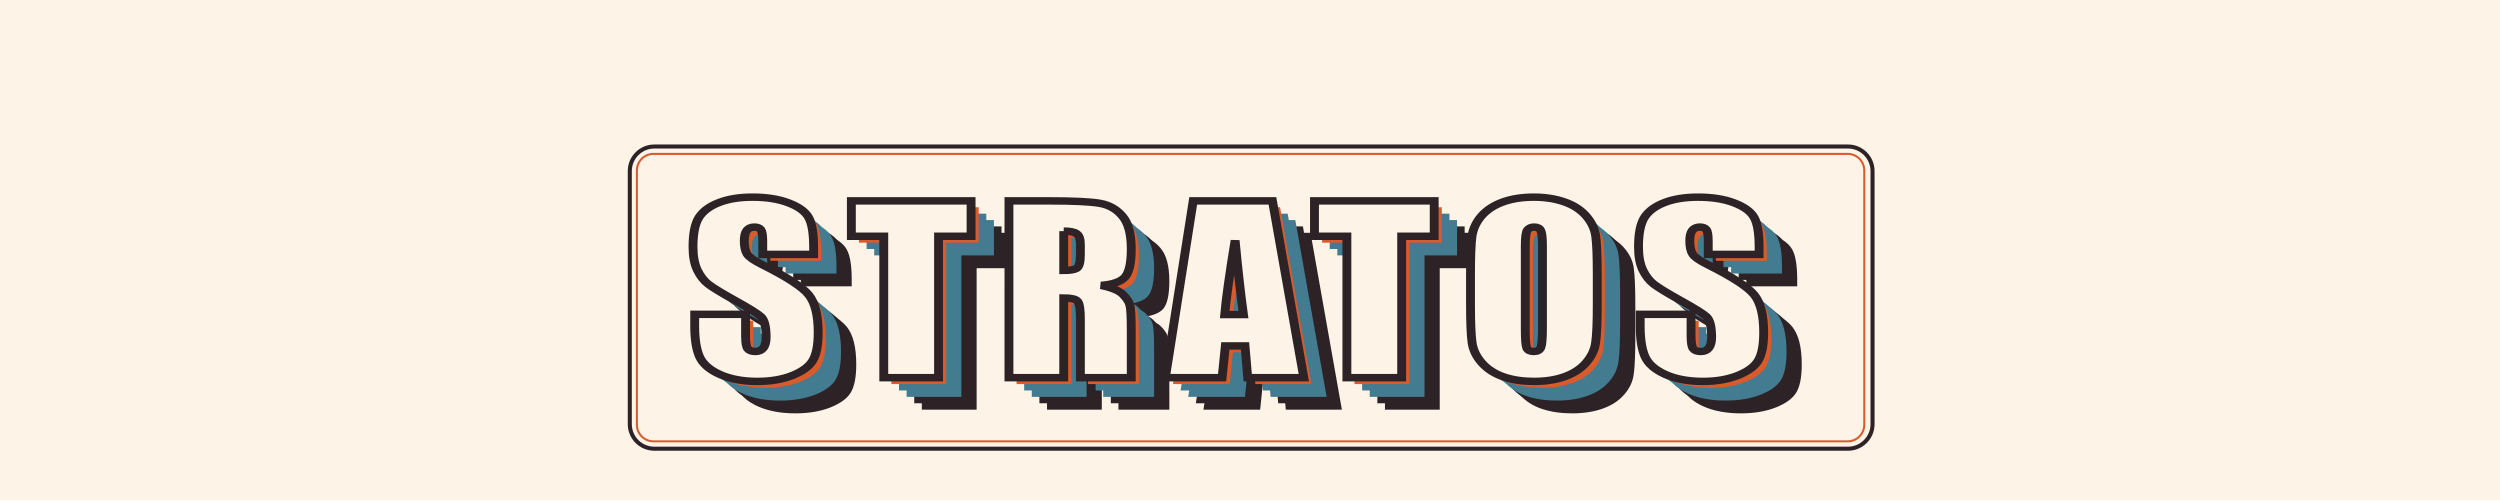
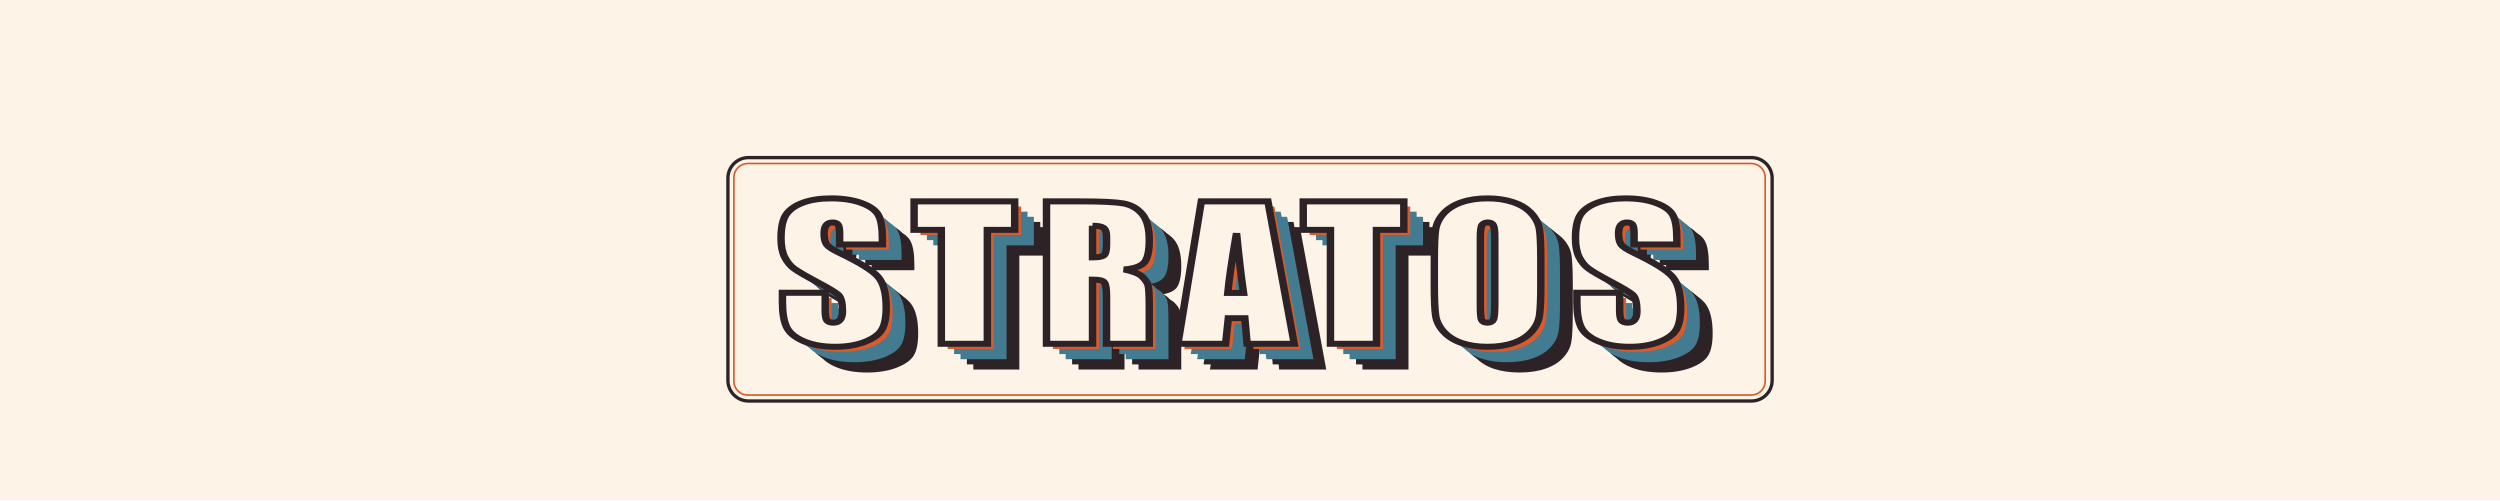
<svg xmlns="http://www.w3.org/2000/svg" viewBox="0 0 600 120" width="600" height="120" version="1.1" id="svg21">
  <defs id="defs2">
    <filter id="noise" x="0" y="0" width="1" height="1">
      <feTurbulence type="fractalNoise" baseFrequency="0.7" numOctaves="3" stitchTiles="stitch" id="feTurbulence1" />
      <feColorMatrix type="matrix" values="1 0 0 0 0  0 1 0 0 0  0 0 1 0 0  0 0 0 0.08 0" id="feColorMatrix1" />
    </filter>
    <g id="star">
      <path d="M 0,-30 Q 5,-5 30,0 5,5 0,30 -5,5 -30,0 -5,-5 0,-30 Z" fill="#e4a62e" id="path1" />
    </g>
    <g id="star-small">
      <path d="M 0,-20 Q 3,-3 20,0 3,3 0,20 -3,3 -20,0 -3,-3 0,-20 Z" fill="#d95a2b" id="path2" />
    </g>
  </defs>
  <rect width="100%" height="100%" fill="#fdf3e7" id="rect2" x="0" y="0" />
-   <rect x="151.151" y="35.165" width="298.259" height="72.525" fill="none" stroke="#2d2327" stroke-width="0.974" rx="5.887" id="rect3" />
-   <rect x="152.856" y="36.934" width="294.568" height="68.987" fill="none" stroke="#d95a2b" stroke-width="0.489" rx="3.981" id="rect4" />
-   <g font-family="Impact, 'Arial Black', 'Franklin Gothic Heavy', sans-serif" font-size="105px" font-style="italic" text-anchor="middle" letter-spacing="10" id="g20" transform="matrix(0.6091131,0,0,0.5112747,51.14087,-118.9771)">
+   <rect x="174.699" y="37.822" width="250.615" height="58.416" fill="none" stroke="#2d2327" stroke-width="0.801" rx="4.946" id="rect3" />
+   <rect x="176.132" y="39.247" width="247.515" height="55.567" fill="none" stroke="#d95a2b" stroke-width="0.402" rx="3.345" id="rect4" />
+   <g font-family="Impact, 'Arial Black', 'Franklin Gothic Heavy', sans-serif" font-size="105px" font-style="italic" text-anchor="middle" letter-spacing="10" id="g20" transform="matrix(0.5118146,0,0,0.4118126,90.66422,-86.3337)">
    <path d="m 251.622,367.117 h -20.046 v -6.152 q 0,-4.307 -0.769,-5.486 -0.769,-1.179 -2.563,-1.179 -1.948,0 -2.974,1.589 -0.974,1.589 -0.974,4.819 0,4.153 1.128,6.255 1.077,2.102 6.101,5.076 14.407,8.562 18.149,14.048 3.743,5.486 3.743,17.688 0,8.87 -2.102,13.074 -2.051,4.204 -7.998,7.075 -5.947,2.82 -13.843,2.82 -8.665,0 -14.817,-3.281 -6.101,-3.281 -7.998,-8.357 -1.897,-5.076 -1.897,-14.407 v -5.435 h 20.046 v 10.1 q 0,4.666 0.82,5.999 0.872,1.333 3.025,1.333 2.153,0 3.179,-1.692 1.077,-1.692 1.077,-5.024 0,-7.332 -2,-9.587 -2.051,-2.256 -10.1,-7.537 -8.049,-5.332 -10.664,-7.742 -2.615,-2.41 -4.358,-6.665 -1.692,-4.255 -1.692,-10.869 0,-9.536 2.41,-13.945 2.461,-4.409 7.896,-6.87 5.435,-2.512 13.125,-2.512 8.408,0 14.304,2.717 5.947,2.717 7.844,6.87 1.948,4.102 1.948,13.997 z m 62.039,-25.122 v 16.611 H 300.844 V 425 h -21.584 v -66.394 h -12.766 v -16.611 z m 14.922,0 h 15.278 q 15.278,0 20.662,1.179 5.435,1.179 8.818,6.05 3.435,4.819 3.435,15.432 0,9.69 -2.41,13.022 -2.41,3.333 -9.485,3.999 6.409,1.589 8.613,4.255 2.205,2.666 2.717,4.922 0.564,2.205 0.564,12.253 V 425 h -20.046 v -27.583 q 0,-6.665 -1.077,-8.254 -1.025,-1.589 -5.486,-1.589 V 425 h -21.584 z m 21.584,14.202 v 18.457 q 3.64,0 5.076,-0.974 1.487,-1.025 1.487,-6.511 v -4.563 q 0,-3.948 -1.436,-5.178 -1.384,-1.23 -5.127,-1.23 z M 432.406,341.995 444.762,425 h -22.097 l -1.077,-14.919 h -7.742 L 412.565,425 h -22.354 l 10.972,-83.005 z m -11.433,53.372 q -1.641,-14.099 -3.281,-34.812 -3.281,23.789 -4.102,34.812 z m 75.164,-53.372 v 16.611 H 483.319 V 425 h -21.584 v -66.394 h -12.766 v -16.611 z m 64.243,48.604 q 0,12.51 -0.615,17.739 -0.564,5.178 -3.691,9.485 -3.076,4.307 -8.357,6.614 -5.281,2.307 -12.305,2.307 -6.665,0 -11.997,-2.153 -5.281,-2.205 -8.511,-6.562 -3.23,-4.358 -3.845,-9.485 -0.615,-5.127 -0.615,-17.944 v -14.202 q 0,-12.51 0.564,-17.688 0.615,-5.229 3.691,-9.536 3.127,-4.307 8.408,-6.614 5.281,-2.307 12.305,-2.307 6.665,0 11.946,2.205 5.332,2.153 8.562,6.511 3.23,4.358 3.845,9.485 0.615,5.127 0.615,17.944 z m -21.584,-27.275 q 0,-5.793 -0.667,-7.383 -0.615,-1.641 -2.615,-1.641 -1.692,0 -2.615,1.333 -0.872,1.282 -0.872,7.69 v 38.76 q 0,7.229 0.564,8.921 0.615,1.692 2.769,1.692 2.205,0 2.82,-1.948 0.615,-1.948 0.615,-9.28 z m 85.366,3.794 h -20.046 v -6.152 q 0,-4.307 -0.769,-5.486 -0.769,-1.179 -2.563,-1.179 -1.948,0 -2.974,1.589 -0.974,1.589 -0.974,4.819 0,4.153 1.128,6.255 1.077,2.102 6.101,5.076 14.407,8.562 18.149,14.048 3.743,5.486 3.743,17.688 0,8.87 -2.102,13.074 -2.051,4.204 -7.998,7.075 -5.947,2.82 -13.843,2.82 -8.665,0 -14.817,-3.281 -6.101,-3.281 -7.998,-8.357 -1.897,-5.076 -1.897,-14.407 v -5.435 h 20.046 v 10.1 q 0,4.666 0.82,5.999 0.872,1.333 3.025,1.333 2.153,0 3.179,-1.692 1.077,-1.692 1.077,-5.024 0,-7.332 -2,-9.587 -2.051,-2.256 -10.1,-7.537 -8.049,-5.332 -10.664,-7.742 -2.615,-2.41 -4.358,-6.665 -1.692,-4.255 -1.692,-10.869 0,-9.536 2.41,-13.945 2.461,-4.409 7.896,-6.87 5.435,-2.512 13.125,-2.512 8.408,0 14.304,2.717 5.947,2.717 7.844,6.87 1.948,4.102 1.948,13.997 z" id="text15" style="fill:#2d2327" aria-label="STRATOS" />
    <path d="m 248.622,364.117 h -20.046 v -6.152 q 0,-4.307 -0.769,-5.486 -0.769,-1.179 -2.563,-1.179 -1.948,0 -2.974,1.589 -0.974,1.589 -0.974,4.819 0,4.153 1.128,6.255 1.077,2.102 6.101,5.076 14.407,8.562 18.149,14.048 3.743,5.486 3.743,17.688 0,8.87 -2.102,13.074 -2.051,4.204 -7.998,7.075 -5.947,2.82 -13.843,2.82 -8.665,0 -14.817,-3.281 -6.101,-3.281 -7.998,-8.357 -1.897,-5.076 -1.897,-14.407 v -5.435 h 20.046 v 10.1 q 0,4.666 0.82,5.999 0.872,1.333 3.025,1.333 2.153,0 3.179,-1.692 1.077,-1.692 1.077,-5.024 0,-7.332 -2,-9.587 -2.051,-2.256 -10.1,-7.537 -8.049,-5.332 -10.664,-7.742 -2.615,-2.41 -4.358,-6.665 -1.692,-4.255 -1.692,-10.869 0,-9.536 2.41,-13.945 2.461,-4.409 7.896,-6.87 5.435,-2.512 13.125,-2.512 8.408,0 14.304,2.717 5.947,2.717 7.844,6.87 1.948,4.102 1.948,13.997 z m 62.039,-25.122 v 16.611 H 297.844 V 422 h -21.584 v -66.394 h -12.766 v -16.611 z m 14.922,0 h 15.278 q 15.278,0 20.662,1.179 5.435,1.179 8.818,6.05 3.435,4.819 3.435,15.432 0,9.69 -2.41,13.022 -2.41,3.333 -9.485,3.999 6.409,1.589 8.613,4.255 2.205,2.666 2.717,4.922 0.564,2.205 0.564,12.253 V 422 h -20.046 v -27.583 q 0,-6.665 -1.077,-8.254 -1.025,-1.589 -5.486,-1.589 V 422 h -21.584 z m 21.584,14.202 v 18.457 q 3.64,0 5.076,-0.974 1.487,-1.025 1.487,-6.511 v -4.563 q 0,-3.948 -1.436,-5.178 -1.384,-1.23 -5.127,-1.23 z M 429.406,338.995 441.762,422 h -22.097 l -1.077,-14.919 h -7.742 L 409.565,422 h -22.354 l 10.972,-83.005 z m -11.433,53.372 q -1.641,-14.099 -3.281,-34.812 -3.281,23.789 -4.102,34.812 z m 75.164,-53.372 v 16.611 H 480.319 V 422 h -21.584 v -66.394 h -12.766 v -16.611 z m 64.243,48.604 q 0,12.51 -0.615,17.739 -0.564,5.178 -3.691,9.485 -3.076,4.307 -8.357,6.614 -5.281,2.307 -12.305,2.307 -6.665,0 -11.997,-2.153 -5.281,-2.205 -8.511,-6.562 -3.23,-4.358 -3.845,-9.485 -0.615,-5.127 -0.615,-17.944 v -14.202 q 0,-12.51 0.564,-17.688 0.615,-5.229 3.691,-9.536 3.127,-4.307 8.408,-6.614 5.281,-2.307 12.305,-2.307 6.665,0 11.946,2.205 5.332,2.153 8.562,6.511 3.23,4.358 3.845,9.485 0.615,5.127 0.615,17.944 z m -21.584,-27.275 q 0,-5.793 -0.667,-7.383 -0.615,-1.641 -2.615,-1.641 -1.692,0 -2.615,1.333 -0.872,1.282 -0.872,7.69 v 38.76 q 0,7.229 0.564,8.921 0.615,1.692 2.769,1.692 2.205,0 2.82,-1.948 0.615,-1.948 0.615,-9.28 z m 85.366,3.794 h -20.046 v -6.152 q 0,-4.307 -0.769,-5.486 -0.769,-1.179 -2.563,-1.179 -1.948,0 -2.974,1.589 -0.974,1.589 -0.974,4.819 0,4.153 1.128,6.255 1.077,2.102 6.101,5.076 14.407,8.562 18.149,14.048 3.743,5.486 3.743,17.688 0,8.87 -2.102,13.074 -2.051,4.204 -7.998,7.075 -5.947,2.82 -13.843,2.82 -8.665,0 -14.817,-3.281 -6.101,-3.281 -7.998,-8.357 -1.897,-5.076 -1.897,-14.407 v -5.435 h 20.046 v 10.1 q 0,4.666 0.82,5.999 0.872,1.333 3.025,1.333 2.153,0 3.179,-1.692 1.077,-1.692 1.077,-5.024 0,-7.332 -2,-9.587 -2.051,-2.256 -10.1,-7.537 -8.049,-5.332 -10.664,-7.742 -2.615,-2.41 -4.358,-6.665 -1.692,-4.255 -1.692,-10.869 0,-9.536 2.41,-13.945 2.461,-4.409 7.896,-6.87 5.435,-2.512 13.125,-2.512 8.408,0 14.304,2.717 5.947,2.717 7.844,6.87 1.948,4.102 1.948,13.997 z" id="text16" style="fill:#2d2327" aria-label="STRATOS" />
    <path d="m 245.622,361.117 h -20.046 v -6.152 q 0,-4.307 -0.769,-5.486 -0.769,-1.179 -2.563,-1.179 -1.948,0 -2.974,1.589 -0.974,1.589 -0.974,4.819 0,4.153 1.128,6.255 1.077,2.102 6.101,5.076 14.407,8.562 18.149,14.048 3.743,5.486 3.743,17.688 0,8.87 -2.102,13.074 -2.051,4.204 -7.998,7.075 -5.947,2.82 -13.843,2.82 -8.665,0 -14.817,-3.281 -6.101,-3.281 -7.998,-8.357 -1.897,-5.076 -1.897,-14.407 v -5.435 h 20.046 v 10.1 q 0,4.666 0.82,5.999 0.872,1.333 3.025,1.333 2.153,0 3.179,-1.692 1.077,-1.692 1.077,-5.024 0,-7.332 -2,-9.587 -2.051,-2.256 -10.1,-7.537 -8.049,-5.332 -10.664,-7.742 -2.615,-2.41 -4.358,-6.665 -1.692,-4.255 -1.692,-10.869 0,-9.536 2.41,-13.945 2.461,-4.409 7.896,-6.87 5.435,-2.512 13.125,-2.512 8.408,0 14.304,2.717 5.947,2.717 7.844,6.87 1.948,4.102 1.948,13.997 z m 62.039,-25.122 v 16.611 H 294.844 V 419 h -21.584 v -66.394 h -12.766 v -16.611 z m 14.922,0 h 15.278 q 15.278,0 20.662,1.179 5.435,1.179 8.818,6.05 3.435,4.819 3.435,15.432 0,9.69 -2.41,13.022 -2.41,3.333 -9.485,3.999 6.409,1.589 8.613,4.255 2.205,2.666 2.717,4.922 0.564,2.205 0.564,12.253 V 419 h -20.046 v -27.583 q 0,-6.665 -1.077,-8.254 -1.025,-1.589 -5.486,-1.589 V 419 h -21.584 z m 21.584,14.202 v 18.457 q 3.64,0 5.076,-0.974 1.487,-1.025 1.487,-6.511 v -4.563 q 0,-3.948 -1.436,-5.178 -1.384,-1.23 -5.127,-1.23 z M 426.406,335.995 438.762,419 h -22.097 l -1.077,-14.919 h -7.742 L 406.565,419 h -22.354 l 10.972,-83.005 z m -11.433,53.372 q -1.641,-14.099 -3.281,-34.812 -3.281,23.789 -4.102,34.812 z m 75.164,-53.372 v 16.611 H 477.319 V 419 h -21.584 v -66.394 h -12.766 v -16.611 z m 64.243,48.604 q 0,12.51 -0.615,17.739 -0.564,5.178 -3.691,9.485 -3.076,4.307 -8.357,6.614 -5.281,2.307 -12.305,2.307 -6.665,0 -11.997,-2.153 -5.281,-2.205 -8.511,-6.562 -3.23,-4.358 -3.845,-9.485 -0.615,-5.127 -0.615,-17.944 v -14.202 q 0,-12.51 0.564,-17.688 0.615,-5.229 3.691,-9.536 3.127,-4.307 8.408,-6.614 5.281,-2.307 12.305,-2.307 6.665,0 11.946,2.205 5.332,2.153 8.562,6.511 3.23,4.358 3.845,9.485 0.615,5.127 0.615,17.944 z m -21.584,-27.275 q 0,-5.793 -0.667,-7.383 -0.615,-1.641 -2.615,-1.641 -1.692,0 -2.615,1.333 -0.872,1.282 -0.872,7.69 v 38.76 q 0,7.229 0.564,8.921 0.615,1.692 2.769,1.692 2.205,0 2.82,-1.948 0.615,-1.948 0.615,-9.28 z m 85.366,3.794 h -20.046 v -6.152 q 0,-4.307 -0.769,-5.486 -0.769,-1.179 -2.563,-1.179 -1.948,0 -2.974,1.589 -0.974,1.589 -0.974,4.819 0,4.153 1.128,6.255 1.077,2.102 6.101,5.076 14.407,8.562 18.149,14.048 3.743,5.486 3.743,17.688 0,8.87 -2.102,13.074 -2.051,4.204 -7.998,7.075 -5.947,2.82 -13.843,2.82 -8.665,0 -14.817,-3.281 -6.101,-3.281 -7.998,-8.357 -1.897,-5.076 -1.897,-14.407 v -5.435 h 20.046 v 10.1 q 0,4.666 0.82,5.999 0.872,1.333 3.025,1.333 2.153,0 3.179,-1.692 1.077,-1.692 1.077,-5.024 0,-7.332 -2,-9.587 -2.051,-2.256 -10.1,-7.537 -8.049,-5.332 -10.664,-7.742 -2.615,-2.41 -4.358,-6.665 -1.692,-4.255 -1.692,-10.869 0,-9.536 2.41,-13.945 2.461,-4.409 7.896,-6.87 5.435,-2.512 13.125,-2.512 8.408,0 14.304,2.717 5.947,2.717 7.844,6.87 1.948,4.102 1.948,13.997 z" id="text17" style="fill:#437c90" aria-label="STRATOS" />
    <path d="m 242.622,358.117 h -20.046 v -6.152 q 0,-4.307 -0.769,-5.486 -0.769,-1.179 -2.563,-1.179 -1.948,0 -2.974,1.589 -0.974,1.589 -0.974,4.819 0,4.153 1.128,6.255 1.077,2.102 6.101,5.076 14.407,8.562 18.149,14.048 3.743,5.486 3.743,17.688 0,8.87 -2.102,13.074 -2.051,4.204 -7.998,7.075 -5.947,2.82 -13.843,2.82 -8.665,0 -14.817,-3.281 -6.101,-3.281 -7.998,-8.357 -1.897,-5.076 -1.897,-14.407 v -5.435 h 20.046 v 10.1 q 0,4.666 0.82,5.999 0.872,1.333 3.025,1.333 2.153,0 3.179,-1.692 1.077,-1.692 1.077,-5.024 0,-7.332 -2,-9.587 -2.051,-2.256 -10.1,-7.537 -8.049,-5.332 -10.664,-7.742 -2.615,-2.41 -4.358,-6.665 -1.692,-4.255 -1.692,-10.869 0,-9.536 2.41,-13.945 2.461,-4.409 7.896,-6.87 5.435,-2.512 13.125,-2.512 8.408,0 14.304,2.717 5.947,2.717 7.844,6.87 1.948,4.102 1.948,13.997 z m 62.039,-25.122 v 16.611 H 291.844 V 416 h -21.584 v -66.394 h -12.766 v -16.611 z m 14.922,0 h 15.278 q 15.278,0 20.662,1.179 5.435,1.179 8.818,6.05 3.435,4.819 3.435,15.432 0,9.69 -2.41,13.022 -2.41,3.333 -9.485,3.999 6.409,1.589 8.613,4.255 2.205,2.666 2.717,4.922 0.564,2.205 0.564,12.253 V 416 h -20.046 v -27.583 q 0,-6.665 -1.077,-8.254 -1.025,-1.589 -5.486,-1.589 V 416 h -21.584 z m 21.584,14.202 v 18.457 q 3.64,0 5.076,-0.974 1.487,-1.025 1.487,-6.511 v -4.563 q 0,-3.948 -1.436,-5.178 -1.384,-1.23 -5.127,-1.23 z M 423.406,332.995 435.762,416 h -22.097 l -1.077,-14.919 h -7.742 L 403.565,416 h -22.354 l 10.972,-83.005 z m -11.433,53.372 q -1.641,-14.099 -3.281,-34.812 -3.281,23.789 -4.102,34.812 z m 75.164,-53.372 v 16.611 H 474.319 V 416 h -21.584 v -66.394 h -12.766 v -16.611 z m 64.243,48.604 q 0,12.51 -0.615,17.739 -0.564,5.178 -3.691,9.485 -3.076,4.307 -8.357,6.614 -5.281,2.307 -12.305,2.307 -6.665,0 -11.997,-2.153 -5.281,-2.205 -8.511,-6.562 -3.23,-4.358 -3.845,-9.485 -0.615,-5.127 -0.615,-17.944 v -14.202 q 0,-12.51 0.564,-17.688 0.615,-5.229 3.691,-9.536 3.127,-4.307 8.408,-6.614 5.281,-2.307 12.305,-2.307 6.665,0 11.946,2.205 5.332,2.153 8.562,6.511 3.23,4.358 3.845,9.485 0.615,5.127 0.615,17.944 z m -21.584,-27.275 q 0,-5.793 -0.667,-7.383 -0.615,-1.641 -2.615,-1.641 -1.692,0 -2.615,1.333 -0.872,1.282 -0.872,7.69 v 38.76 q 0,7.229 0.564,8.921 0.615,1.692 2.769,1.692 2.205,0 2.82,-1.948 0.615,-1.948 0.615,-9.28 z m 85.366,3.794 h -20.046 v -6.152 q 0,-4.307 -0.769,-5.486 -0.769,-1.179 -2.563,-1.179 -1.948,0 -2.974,1.589 -0.974,1.589 -0.974,4.819 0,4.153 1.128,6.255 1.077,2.102 6.101,5.076 14.407,8.562 18.149,14.048 3.743,5.486 3.743,17.688 0,8.87 -2.102,13.074 -2.051,4.204 -7.998,7.075 -5.947,2.82 -13.843,2.82 -8.665,0 -14.817,-3.281 -6.101,-3.281 -7.998,-8.357 -1.897,-5.076 -1.897,-14.407 v -5.435 h 20.046 v 10.1 q 0,4.666 0.82,5.999 0.872,1.333 3.025,1.333 2.153,0 3.179,-1.692 1.077,-1.692 1.077,-5.024 0,-7.332 -2,-9.587 -2.051,-2.256 -10.1,-7.537 -8.049,-5.332 -10.664,-7.742 -2.615,-2.41 -4.358,-6.665 -1.692,-4.255 -1.692,-10.869 0,-9.536 2.41,-13.945 2.461,-4.409 7.896,-6.87 5.435,-2.512 13.125,-2.512 8.408,0 14.304,2.717 5.947,2.717 7.844,6.87 1.948,4.102 1.948,13.997 z" id="text18" style="fill:#437c90" aria-label="STRATOS" />
    <path d="m 239.622,355.117 h -20.046 v -6.152 q 0,-4.307 -0.769,-5.486 -0.769,-1.179 -2.563,-1.179 -1.948,0 -2.974,1.589 -0.974,1.589 -0.974,4.819 0,4.153 1.128,6.255 1.077,2.102 6.101,5.076 14.407,8.562 18.149,14.048 3.743,5.486 3.743,17.688 0,8.87 -2.102,13.074 -2.051,4.204 -7.998,7.075 -5.947,2.82 -13.843,2.82 -8.665,0 -14.817,-3.281 -6.101,-3.281 -7.998,-8.357 -1.897,-5.076 -1.897,-14.407 v -5.435 h 20.046 v 10.1 q 0,4.666 0.82,5.999 0.872,1.333 3.025,1.333 2.153,0 3.179,-1.692 1.077,-1.692 1.077,-5.024 0,-7.332 -2,-9.587 -2.051,-2.256 -10.1,-7.537 -8.049,-5.332 -10.664,-7.742 -2.615,-2.41 -4.358,-6.665 -1.692,-4.255 -1.692,-10.869 0,-9.536 2.41,-13.945 2.461,-4.409 7.896,-6.87 5.435,-2.512 13.125,-2.512 8.408,0 14.304,2.717 5.947,2.717 7.844,6.87 1.948,4.102 1.948,13.997 z m 62.039,-25.122 v 16.611 H 288.844 V 413 h -21.584 v -66.394 h -12.766 v -16.611 z m 14.922,0 h 15.278 q 15.278,0 20.662,1.179 5.435,1.179 8.818,6.05 3.435,4.819 3.435,15.432 0,9.69 -2.41,13.022 -2.41,3.333 -9.485,3.999 6.409,1.589 8.613,4.255 2.205,2.666 2.717,4.922 0.564,2.205 0.564,12.253 V 413 h -20.046 v -27.583 q 0,-6.665 -1.077,-8.254 -1.025,-1.589 -5.486,-1.589 V 413 h -21.584 z m 21.584,14.202 v 18.457 q 3.64,0 5.076,-0.974 1.487,-1.025 1.487,-6.511 v -4.563 q 0,-3.948 -1.436,-5.178 -1.384,-1.23 -5.127,-1.23 z M 420.406,329.995 432.762,413 h -22.097 l -1.077,-14.919 h -7.742 L 400.565,413 h -22.354 l 10.972,-83.005 z m -11.433,53.372 q -1.641,-14.099 -3.281,-34.812 -3.281,23.789 -4.102,34.812 z m 75.164,-53.372 v 16.611 H 471.319 V 413 h -21.584 v -66.394 h -12.766 v -16.611 z m 64.243,48.604 q 0,12.51 -0.615,17.739 -0.564,5.178 -3.691,9.485 -3.076,4.307 -8.357,6.614 -5.281,2.307 -12.305,2.307 -6.665,0 -11.997,-2.153 -5.281,-2.205 -8.511,-6.562 -3.23,-4.358 -3.845,-9.485 -0.615,-5.127 -0.615,-17.944 v -14.202 q 0,-12.51 0.564,-17.688 0.615,-5.229 3.691,-9.536 3.127,-4.307 8.408,-6.614 5.281,-2.307 12.305,-2.307 6.665,0 11.946,2.205 5.332,2.153 8.562,6.511 3.23,4.358 3.845,9.485 0.615,5.127 0.615,17.944 z m -21.584,-27.275 q 0,-5.793 -0.667,-7.383 -0.615,-1.641 -2.615,-1.641 -1.692,0 -2.615,1.333 -0.872,1.282 -0.872,7.69 v 38.76 q 0,7.229 0.564,8.921 0.615,1.692 2.769,1.692 2.205,0 2.82,-1.948 0.615,-1.948 0.615,-9.28 z m 85.366,3.794 h -20.046 v -6.152 q 0,-4.307 -0.769,-5.486 -0.769,-1.179 -2.563,-1.179 -1.948,0 -2.974,1.589 -0.974,1.589 -0.974,4.819 0,4.153 1.128,6.255 1.077,2.102 6.101,5.076 14.407,8.562 18.149,14.048 3.743,5.486 3.743,17.688 0,8.87 -2.102,13.074 -2.051,4.204 -7.998,7.075 -5.947,2.82 -13.843,2.82 -8.665,0 -14.817,-3.281 -6.101,-3.281 -7.998,-8.357 -1.897,-5.076 -1.897,-14.407 v -5.435 h 20.046 v 10.1 q 0,4.666 0.82,5.999 0.872,1.333 3.025,1.333 2.153,0 3.179,-1.692 1.077,-1.692 1.077,-5.024 0,-7.332 -2,-9.587 -2.051,-2.256 -10.1,-7.537 -8.049,-5.332 -10.664,-7.742 -2.615,-2.41 -4.358,-6.665 -1.692,-4.255 -1.692,-10.869 0,-9.536 2.41,-13.945 2.461,-4.409 7.896,-6.87 5.435,-2.512 13.125,-2.512 8.408,0 14.304,2.717 5.947,2.717 7.844,6.87 1.948,4.102 1.948,13.997 z" id="text19" style="fill:#d95a2b" aria-label="STRATOS" />
    <path d="m 236.622,352.117 h -20.046 v -6.152 q 0,-4.307 -0.769,-5.486 -0.769,-1.179 -2.563,-1.179 -1.948,0 -2.974,1.589 -0.974,1.589 -0.974,4.819 0,4.153 1.128,6.255 1.077,2.102 6.101,5.076 14.407,8.562 18.149,14.048 3.743,5.486 3.743,17.688 0,8.87 -2.102,13.074 -2.051,4.204 -7.998,7.075 -5.947,2.82 -13.843,2.82 -8.665,0 -14.817,-3.281 -6.101,-3.281 -7.998,-8.357 -1.897,-5.076 -1.897,-14.407 v -5.435 h 20.046 v 10.1 q 0,4.666 0.82,5.999 0.872,1.333 3.025,1.333 2.153,0 3.179,-1.692 1.077,-1.692 1.077,-5.024 0,-7.332 -2,-9.587 -2.051,-2.256 -10.1,-7.537 -8.049,-5.332 -10.664,-7.742 -2.615,-2.41 -4.358,-6.665 -1.692,-4.255 -1.692,-10.869 0,-9.536 2.41,-13.945 2.461,-4.409 7.896,-6.87 5.435,-2.512 13.125,-2.512 8.408,0 14.304,2.717 5.947,2.717 7.844,6.87 1.948,4.102 1.948,13.997 z m 62.039,-25.122 v 16.611 H 285.844 V 410 h -21.584 v -66.394 h -12.766 v -16.611 z m 14.922,0 h 15.278 q 15.278,0 20.662,1.179 5.435,1.179 8.818,6.05 3.435,4.819 3.435,15.432 0,9.69 -2.41,13.022 -2.41,3.333 -9.485,3.999 6.409,1.589 8.613,4.255 2.205,2.666 2.717,4.922 0.564,2.205 0.564,12.253 V 410 h -20.046 v -27.583 q 0,-6.665 -1.077,-8.254 -1.025,-1.589 -5.486,-1.589 V 410 h -21.584 z m 21.584,14.202 v 18.457 q 3.64,0 5.076,-0.974 1.487,-1.025 1.487,-6.511 v -4.563 q 0,-3.948 -1.436,-5.178 -1.384,-1.23 -5.127,-1.23 z M 417.406,326.995 429.762,410 h -22.097 l -1.077,-14.919 h -7.742 L 397.565,410 h -22.354 l 10.972,-83.005 z m -11.433,53.372 q -1.641,-14.099 -3.281,-34.812 -3.281,23.789 -4.102,34.812 z m 75.164,-53.372 v 16.611 H 468.319 V 410 h -21.584 v -66.394 h -12.766 v -16.611 z m 64.243,48.604 q 0,12.51 -0.615,17.739 -0.564,5.178 -3.691,9.485 -3.076,4.307 -8.357,6.614 -5.281,2.307 -12.305,2.307 -6.665,0 -11.997,-2.153 -5.281,-2.205 -8.511,-6.562 -3.23,-4.358 -3.845,-9.485 -0.615,-5.127 -0.615,-17.944 v -14.202 q 0,-12.51 0.564,-17.688 0.615,-5.229 3.691,-9.536 3.127,-4.307 8.408,-6.614 5.281,-2.307 12.305,-2.307 6.665,0 11.946,2.205 5.332,2.153 8.562,6.511 3.23,4.358 3.845,9.485 0.615,5.127 0.615,17.944 z m -21.584,-27.275 q 0,-5.793 -0.667,-7.383 -0.615,-1.641 -2.615,-1.641 -1.692,0 -2.615,1.333 -0.872,1.282 -0.872,7.69 v 38.76 q 0,7.229 0.564,8.921 0.615,1.692 2.769,1.692 2.205,0 2.82,-1.948 0.615,-1.948 0.615,-9.28 z m 85.366,3.794 h -20.046 v -6.152 q 0,-4.307 -0.769,-5.486 -0.769,-1.179 -2.563,-1.179 -1.948,0 -2.974,1.589 -0.974,1.589 -0.974,4.819 0,4.153 1.128,6.255 1.077,2.102 6.101,5.076 14.407,8.562 18.149,14.048 3.743,5.486 3.743,17.688 0,8.87 -2.102,13.074 -2.051,4.204 -7.998,7.075 -5.947,2.82 -13.843,2.82 -8.665,0 -14.817,-3.281 -6.101,-3.281 -7.998,-8.357 -1.897,-5.076 -1.897,-14.407 v -5.435 h 20.046 v 10.1 q 0,4.666 0.82,5.999 0.872,1.333 3.025,1.333 2.153,0 3.179,-1.692 1.077,-1.692 1.077,-5.024 0,-7.332 -2,-9.587 -2.051,-2.256 -10.1,-7.537 -8.049,-5.332 -10.664,-7.742 -2.615,-2.41 -4.358,-6.665 -1.692,-4.255 -1.692,-10.869 0,-9.536 2.41,-13.945 2.461,-4.409 7.896,-6.87 5.435,-2.512 13.125,-2.512 8.408,0 14.304,2.717 5.947,2.717 7.844,6.87 1.948,4.102 1.948,13.997 z" id="text20" style="font-style:normal;font-stretch:condensed;-inkscape-font-specification:'Impact, Arial Black, Franklin Gothic Heavy, sans-serif, Condensed';fill:#fdf3e7;stroke:#2d2327;stroke-width:3.5" aria-label="STRATOS" />
  </g>
</svg>
